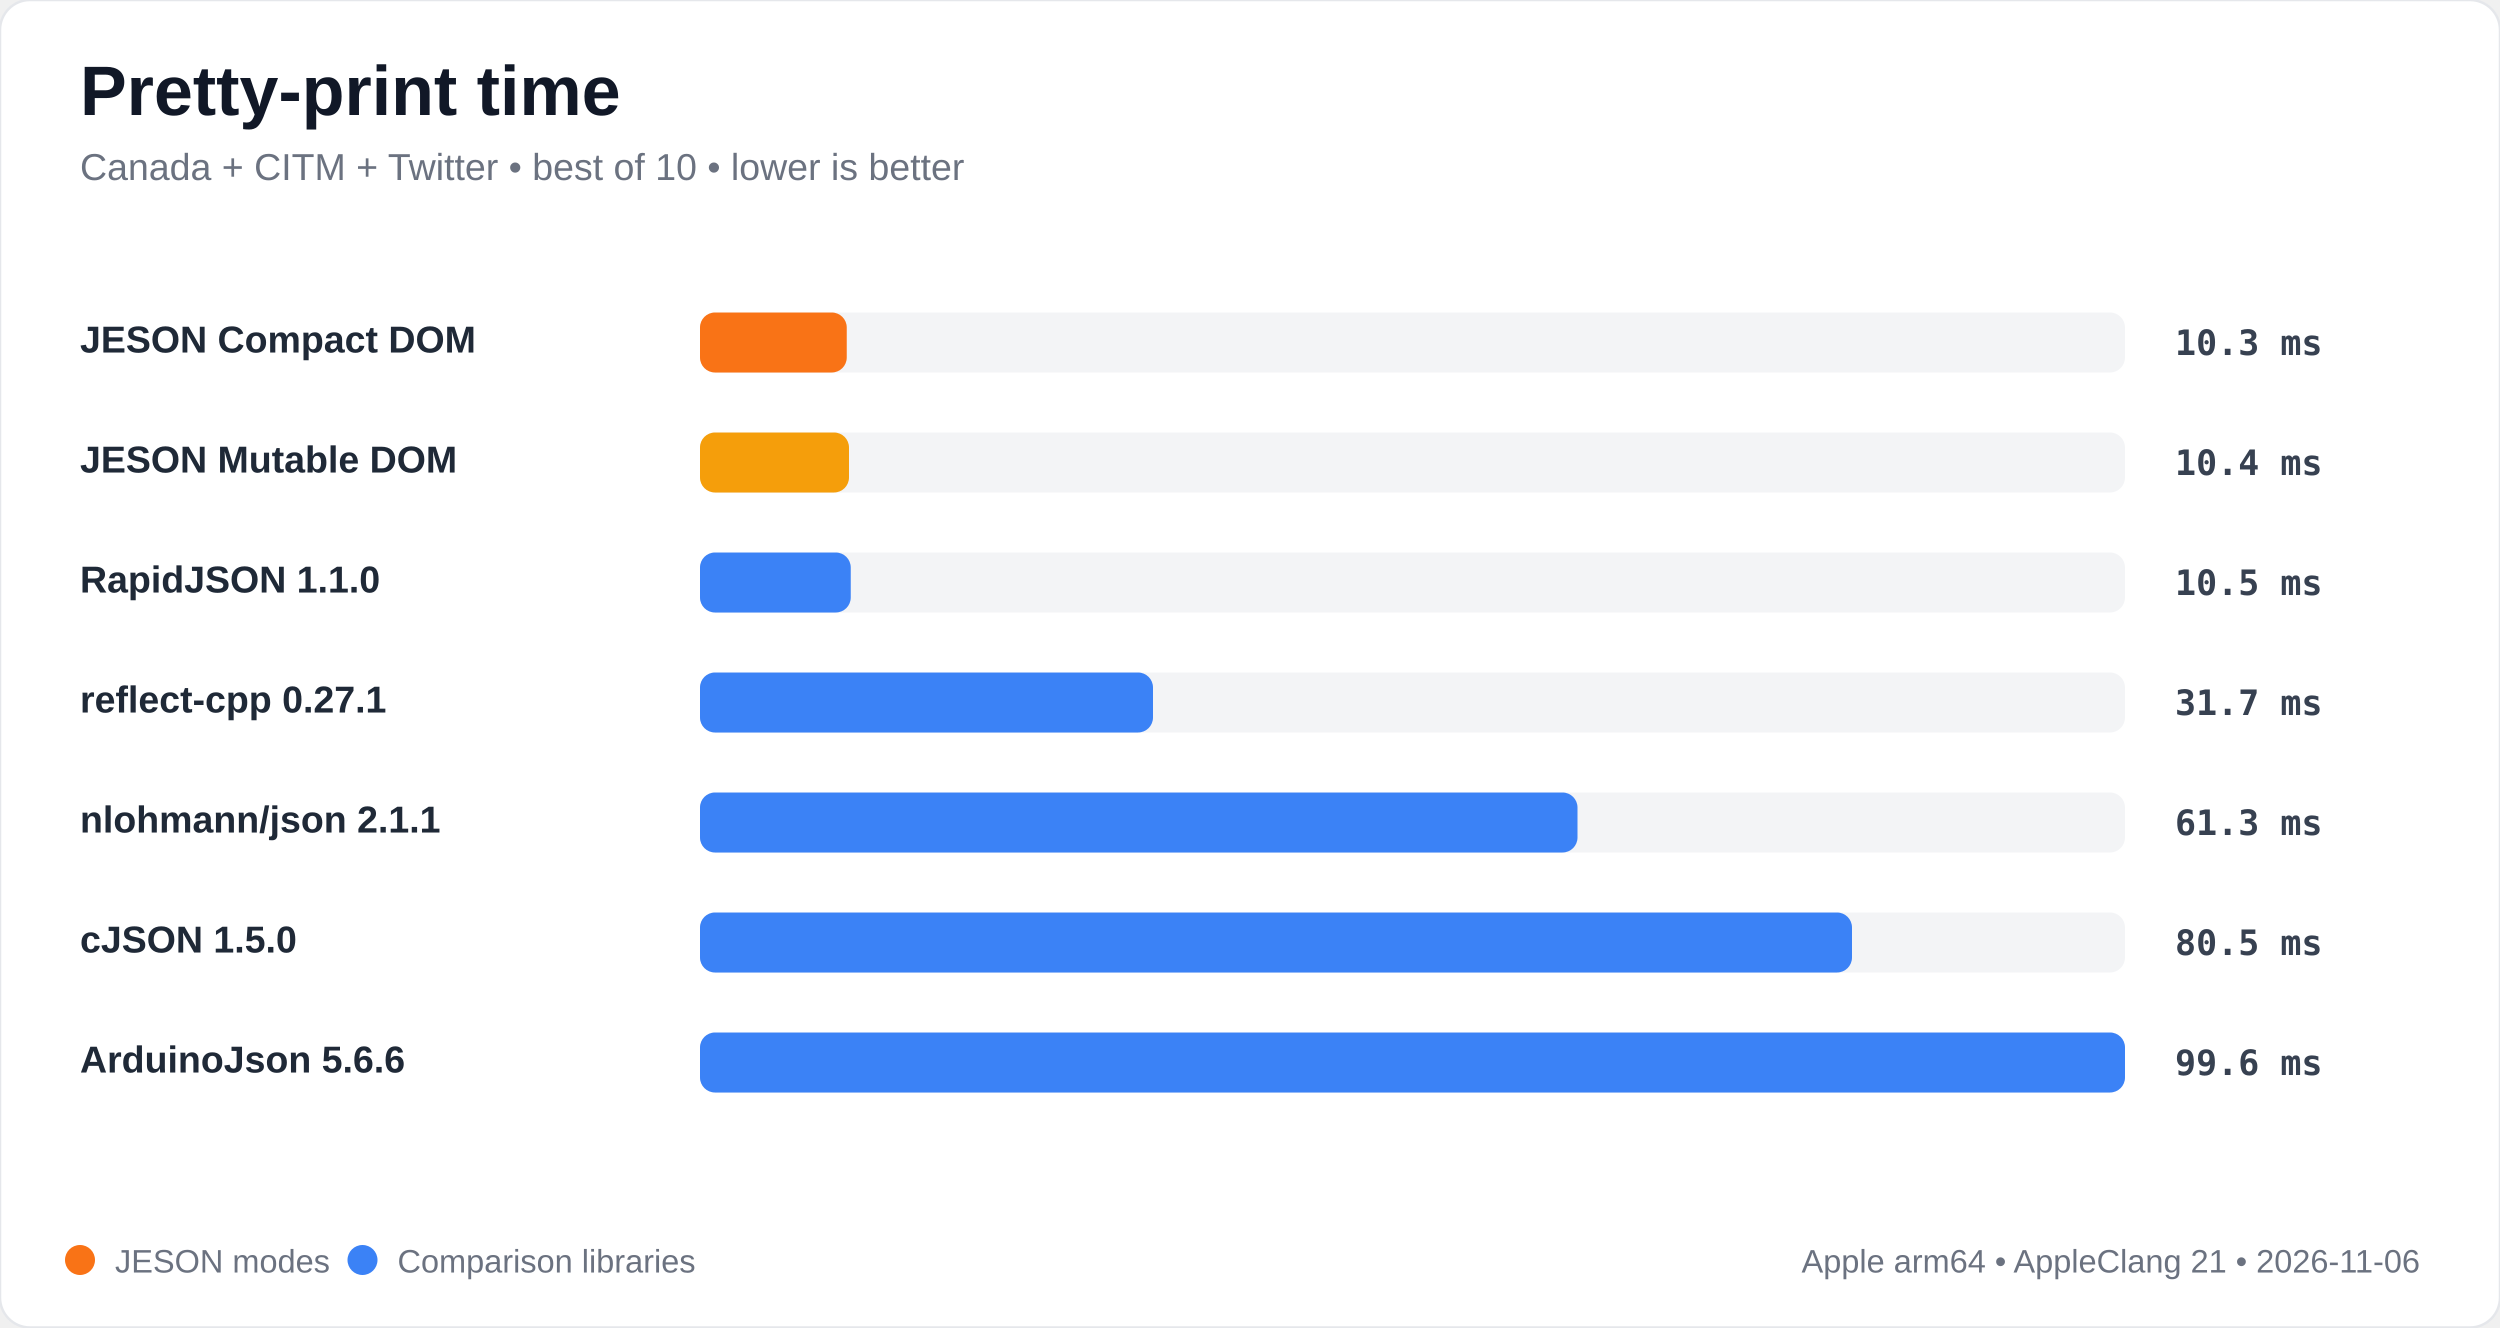
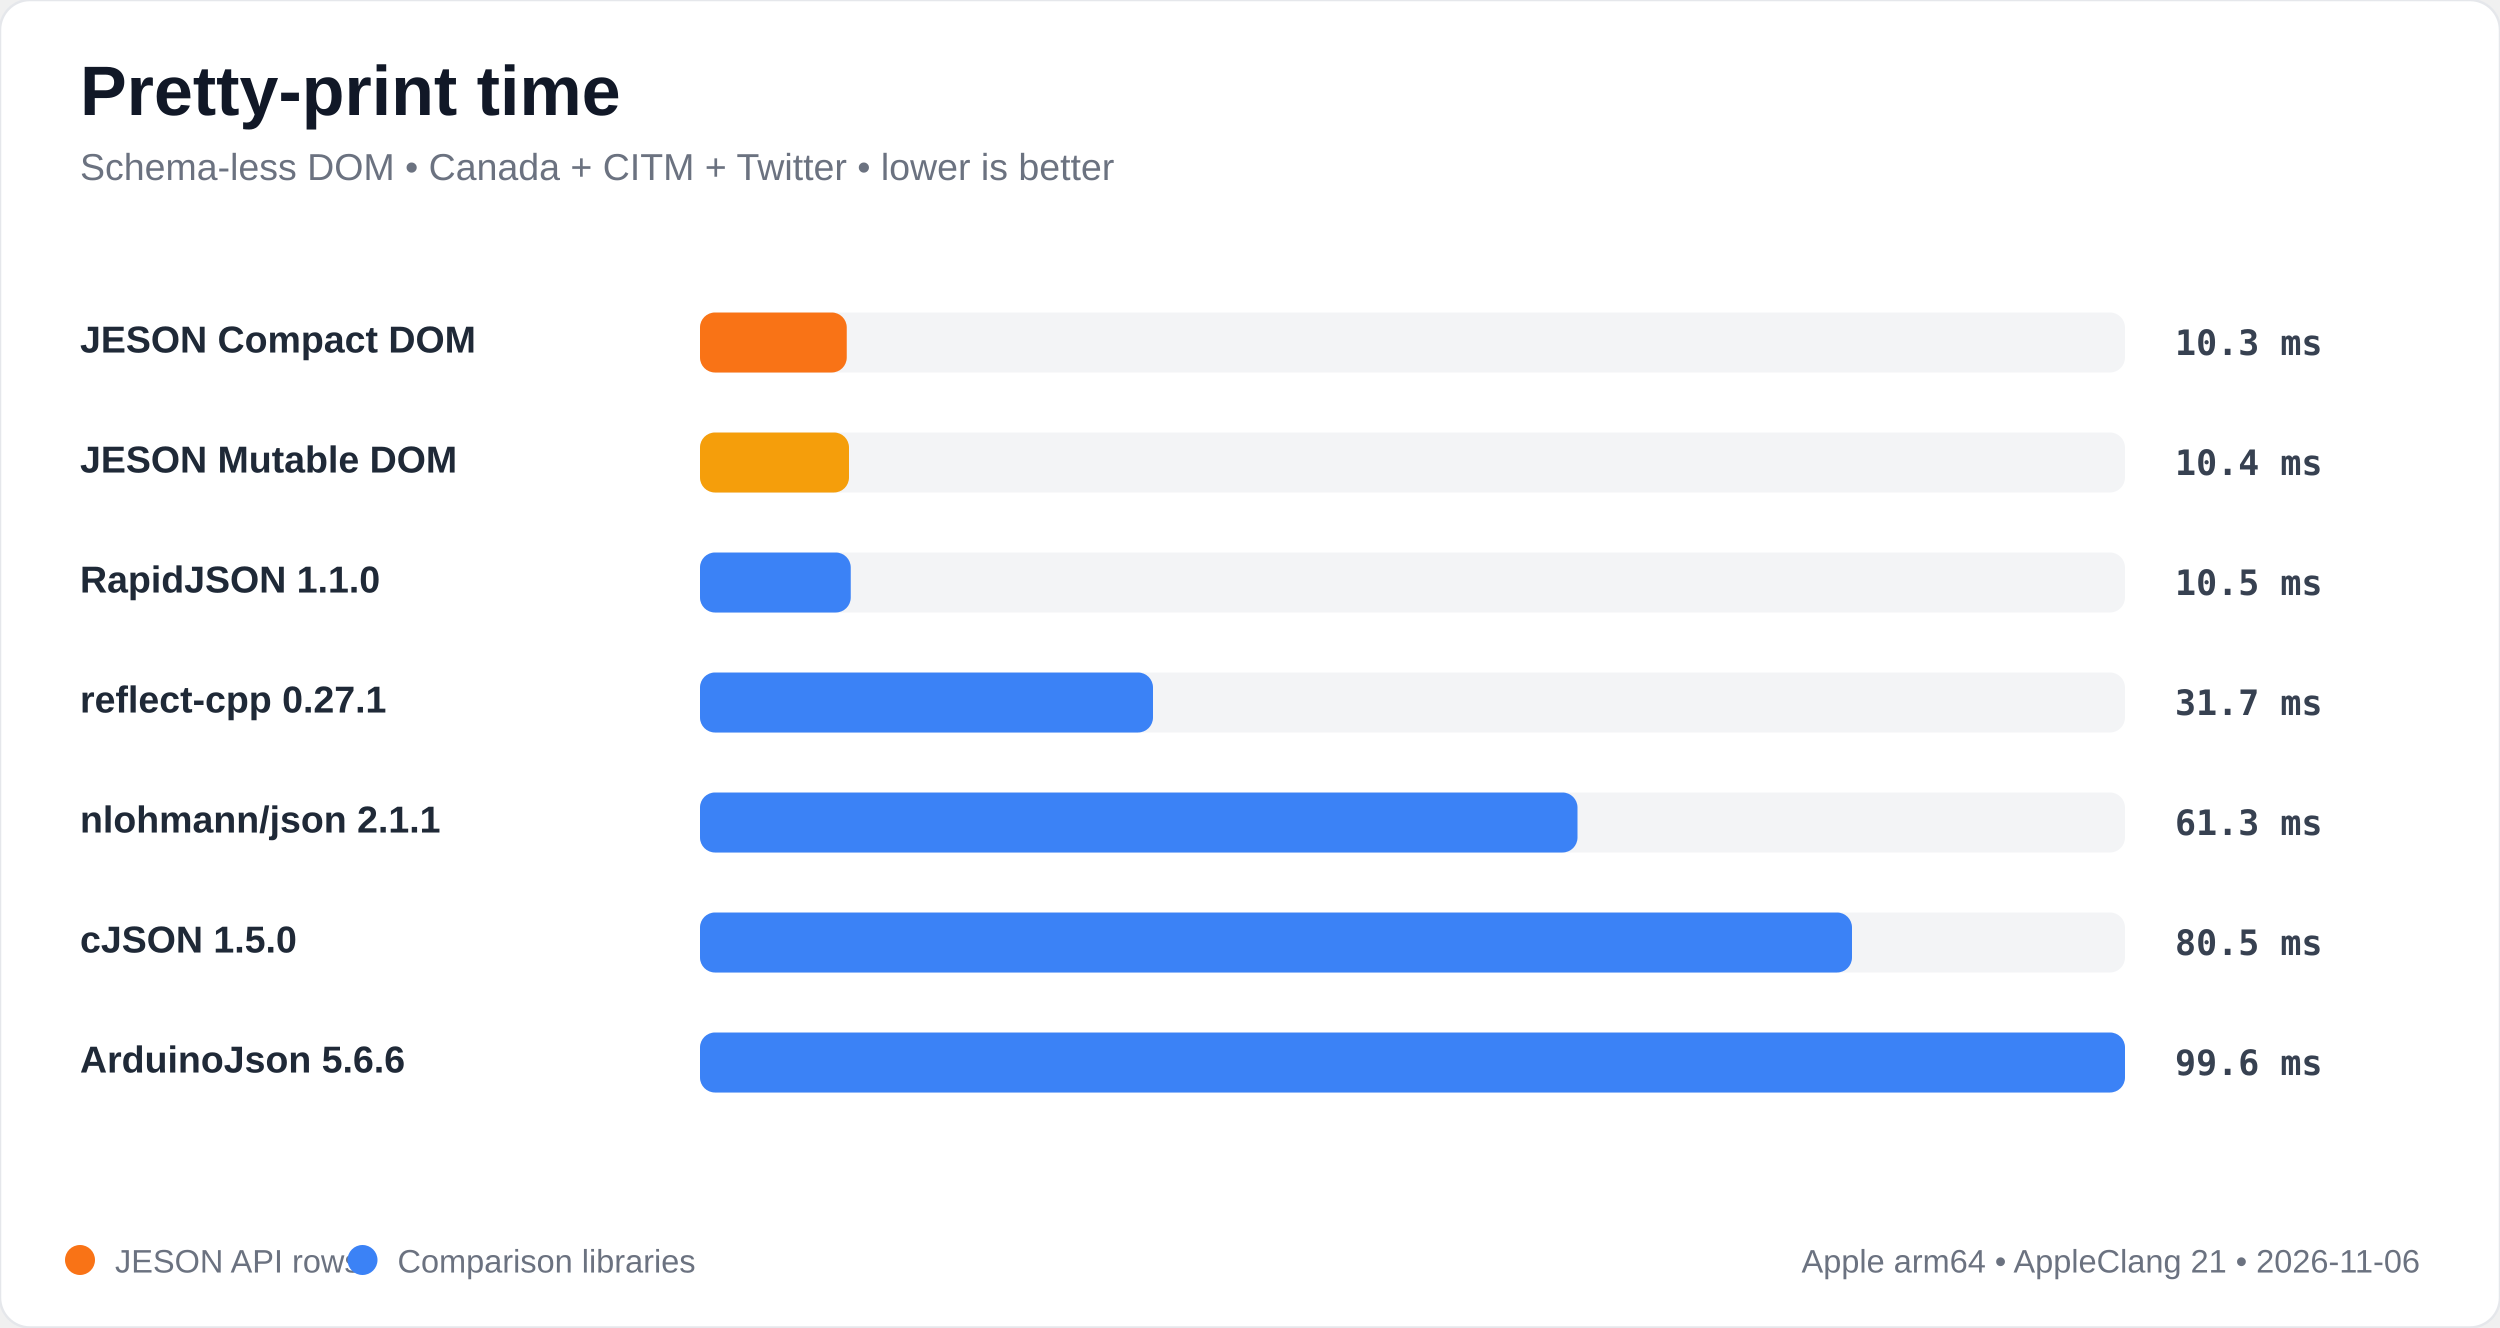
<svg xmlns="http://www.w3.org/2000/svg" viewBox="0 0 1000 531" role="img">
  <rect width="1000" height="531" rx="12" fill="#ffffff" stroke="#e5e7eb" />
  <text x="32" y="46" font-family="Arial, sans-serif" font-size="28" font-weight="700" fill="#111827">Pretty-print time</text>
-   <text x="32" y="72" font-family="Arial, sans-serif" font-size="15" fill="#6b7280">Canada + CITM + Twitter • best of 10 • lower is better</text>
+   <text x="32" y="72" font-family="Arial, sans-serif" font-size="15" fill="#6b7280">Schema-less DOM • Canada + CITM + Twitter • lower is better</text>
  <text x="32" y="141" font-family="Arial, sans-serif" font-size="15" font-weight="600" fill="#1f2937">JESON Compact DOM</text>
  <rect x="280" y="125" width="570" height="24" rx="6" fill="#f3f4f6" />
  <rect x="280" y="125" width="58.7" height="24" rx="6" fill="#f97316" />
  <text x="870" y="142" font-family="monospace" font-size="14" font-weight="600" fill="#374151">10.3 ms</text>
  <text x="32" y="189" font-family="Arial, sans-serif" font-size="15" font-weight="600" fill="#1f2937">JESON Mutable DOM</text>
  <rect x="280" y="173" width="570" height="24" rx="6" fill="#f3f4f6" />
  <rect x="280" y="173" width="59.6" height="24" rx="6" fill="#f59e0b" />
  <text x="870" y="190" font-family="monospace" font-size="14" font-weight="600" fill="#374151">10.4 ms</text>
  <text x="32" y="237" font-family="Arial, sans-serif" font-size="15" font-weight="600" fill="#1f2937">RapidJSON 1.1.0</text>
  <rect x="280" y="221" width="570" height="24" rx="6" fill="#f3f4f6" />
  <rect x="280" y="221" width="60.3" height="24" rx="6" fill="#3b82f6" />
  <text x="870" y="238" font-family="monospace" font-size="14" font-weight="600" fill="#374151">10.5 ms</text>
  <text x="32" y="285" font-family="Arial, sans-serif" font-size="15" font-weight="600" fill="#1f2937">reflect-cpp 0.27.1</text>
  <rect x="280" y="269" width="570" height="24" rx="6" fill="#f3f4f6" />
  <rect x="280" y="269" width="181.2" height="24" rx="6" fill="#3b82f6" />
  <text x="870" y="286" font-family="monospace" font-size="14" font-weight="600" fill="#374151">31.7 ms</text>
  <text x="32" y="333" font-family="Arial, sans-serif" font-size="15" font-weight="600" fill="#1f2937">nlohmann/json 2.1.1</text>
  <rect x="280" y="317" width="570" height="24" rx="6" fill="#f3f4f6" />
  <rect x="280" y="317" width="351.0" height="24" rx="6" fill="#3b82f6" />
  <text x="870" y="334" font-family="monospace" font-size="14" font-weight="600" fill="#374151">61.3 ms</text>
  <text x="32" y="381" font-family="Arial, sans-serif" font-size="15" font-weight="600" fill="#1f2937">cJSON 1.5.0</text>
  <rect x="280" y="365" width="570" height="24" rx="6" fill="#f3f4f6" />
  <rect x="280" y="365" width="460.8" height="24" rx="6" fill="#3b82f6" />
  <text x="870" y="382" font-family="monospace" font-size="14" font-weight="600" fill="#374151">80.5 ms</text>
  <text x="32" y="429" font-family="Arial, sans-serif" font-size="15" font-weight="600" fill="#1f2937">ArduinoJson 5.6.6</text>
  <rect x="280" y="413" width="570" height="24" rx="6" fill="#f3f4f6" />
  <rect x="280" y="413" width="570.0" height="24" rx="6" fill="#3b82f6" />
  <text x="870" y="430" font-family="monospace" font-size="14" font-weight="600" fill="#374151">99.6 ms</text>
  <circle cx="32" cy="504" r="6" fill="#f97316" />
-   <text x="46" y="509" font-family="Arial, sans-serif" font-size="13" fill="#6b7280">JESON modes</text>
+   <text x="46" y="509" font-family="Arial, sans-serif" font-size="13" fill="#6b7280">JESON API rows</text>
  <circle cx="145" cy="504" r="6" fill="#3b82f6" />
  <text x="159" y="509" font-family="Arial, sans-serif" font-size="13" fill="#6b7280">Comparison libraries</text>
  <text x="968" y="509" text-anchor="end" font-family="Arial, sans-serif" font-size="13" fill="#6b7280">Apple arm64 • AppleClang 21 • 2026-11-06</text>
</svg>
